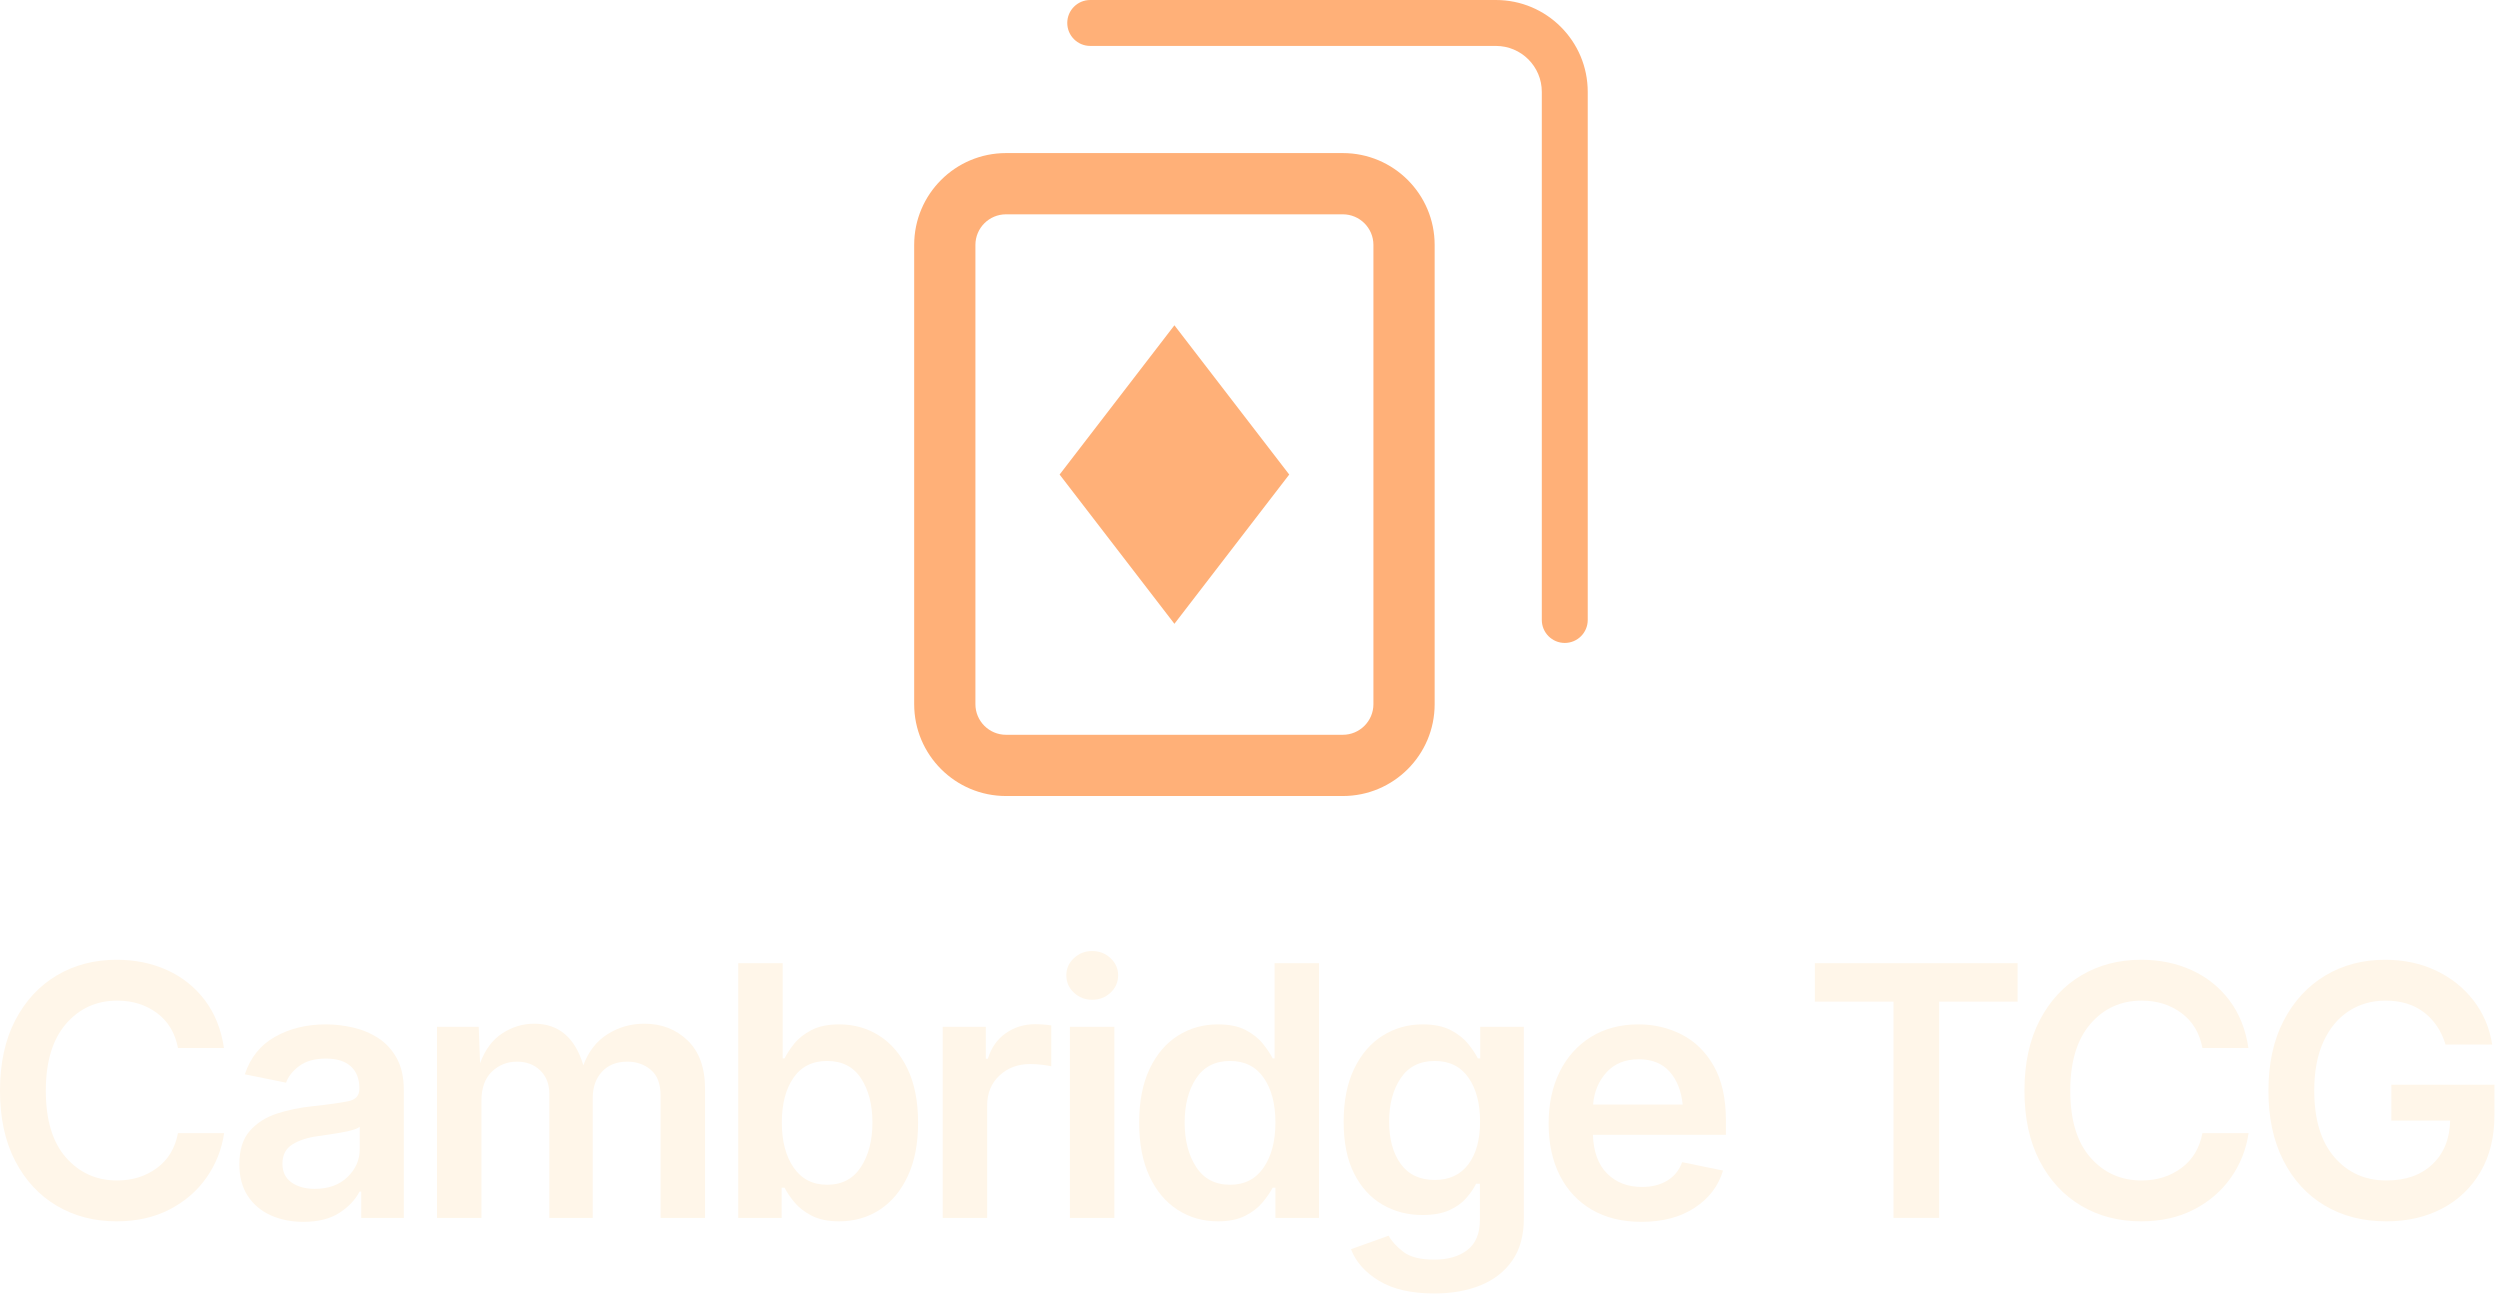
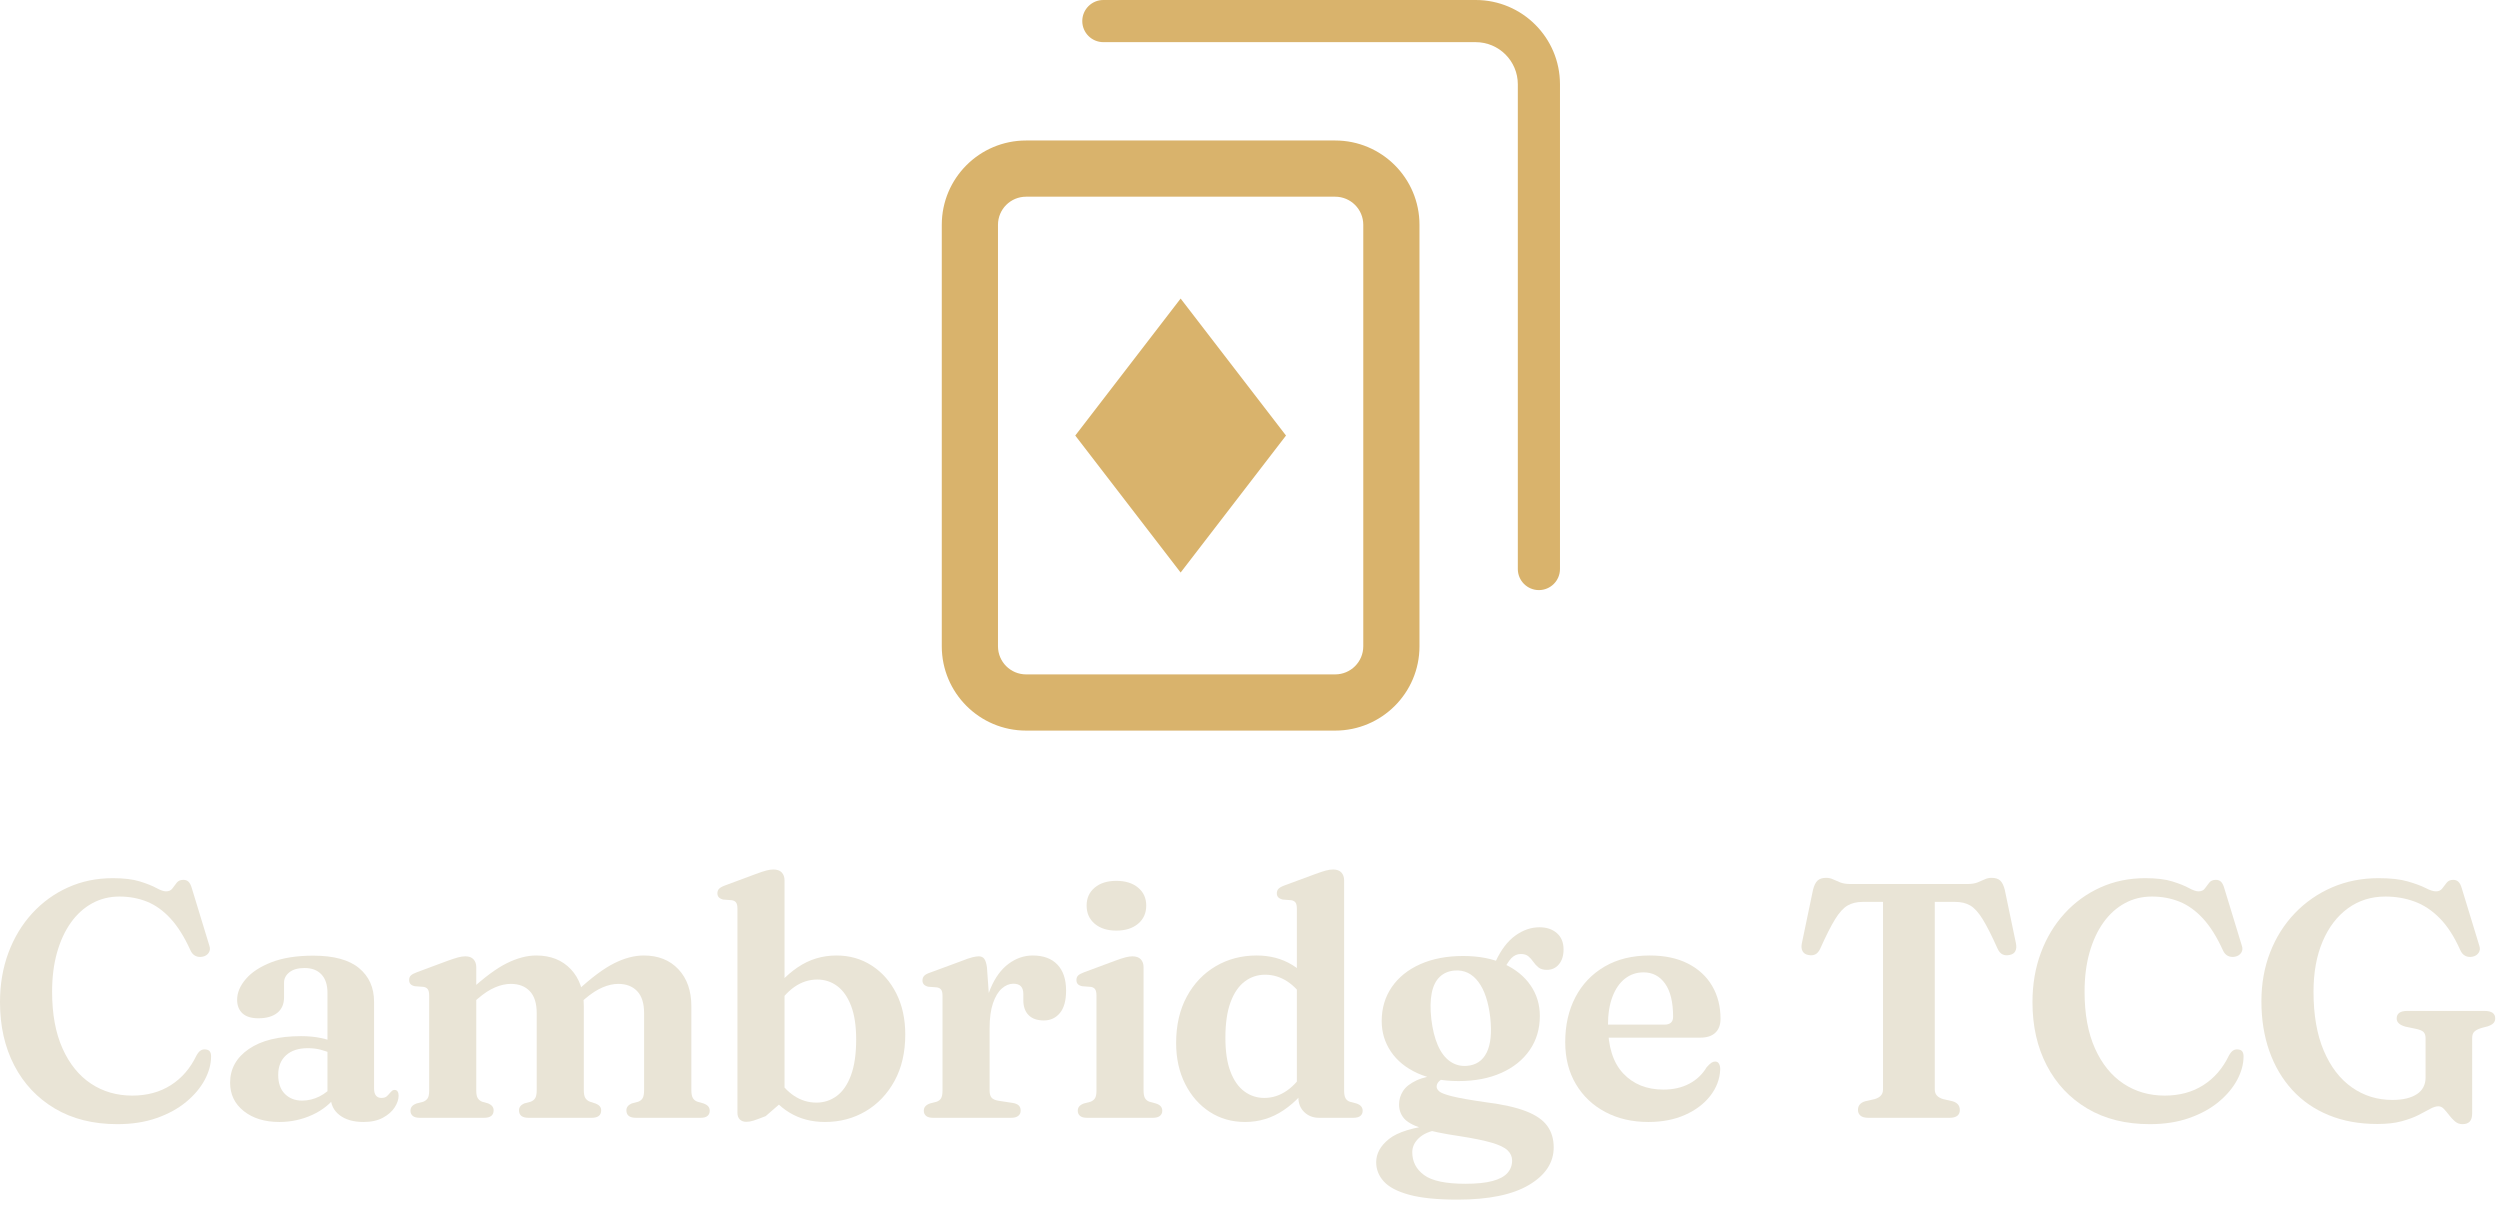
- <svg xmlns="http://www.w3.org/2000/svg" width="402" height="208" viewBox="0 0 402 208">
+ <svg xmlns="http://www.w3.org/2000/svg" width="438" height="211" viewBox="0 0 438 211">
  <g id="cambridge-tcg">
    <g id="mark">
-       <path id="mark-back-card" d="M175.308 0 L240.538 0 C248.696 0 255.308 6.612 255.308 14.769 L255.308 99.692 C255.308 101.731 253.655 103.385 251.615 103.385 C249.576 103.385 247.923 101.731 247.923 99.692 L247.923 14.769 C247.923 10.691 244.617 7.385 240.538 7.385 L175.308 7.385 C173.269 7.385 171.615 5.731 171.615 3.692 C171.615 1.653 173.269 0 175.308 0 Z" fill="#ffb078" />
-       <path id="mark-front-card" d="M161.769 24.615 L215.923 24.615 C224.08 24.615 230.692 31.228 230.692 39.385 L230.692 113.231 C230.692 121.388 224.08 128 215.923 128 L161.769 128 C153.612 128 147 121.388 147 113.231 L147 39.385 C147 31.228 153.612 24.615 161.769 24.615 Z M161.769 34.462 C159.05 34.462 156.846 36.666 156.846 39.385 L156.846 113.231 C156.846 115.95 159.05 118.154 161.769 118.154 L215.923 118.154 C218.642 118.154 220.846 115.95 220.846 113.231 L220.846 39.385 C220.846 36.666 218.642 34.462 215.923 34.462 Z" fill="#ffb078" />
-       <path id="mark-pip" d="M188.846 52.308 L207.308 76.308 L188.846 100.308 L170.385 76.308 Z" fill="#ffb078" />
+       <path id="mark-back-card" d="M193.308 0 L258.538 0 C266.696 0 273.308 6.612 273.308 14.769 L273.308 99.692 C273.308 101.731 271.655 103.385 269.615 103.385 C267.576 103.385 265.923 101.731 265.923 99.692 L265.923 14.769 C265.923 10.691 262.617 7.385 258.538 7.385 L193.308 7.385 C191.269 7.385 189.615 5.731 189.615 3.692 C189.615 1.653 191.269 0 193.308 0 Z" fill="#d9b36c" />
+       <path id="mark-front-card" d="M179.769 24.615 L233.923 24.615 C242.08 24.615 248.692 31.228 248.692 39.385 L248.692 113.231 C248.692 121.388 242.08 128 233.923 128 L179.769 128 C171.612 128 165 121.388 165 113.231 L165 39.385 C165 31.228 171.612 24.615 179.769 24.615 Z M179.769 34.462 C177.05 34.462 174.846 36.666 174.846 39.385 L174.846 113.231 C174.846 115.95 177.05 118.154 179.769 118.154 L233.923 118.154 C236.642 118.154 238.846 115.95 238.846 113.231 L238.846 39.385 C238.846 36.666 236.642 34.462 233.923 34.462 Z" fill="#d9b36c" />
+       <path id="mark-pip" d="M206.846 52.308 L225.308 76.308 L206.846 100.308 L188.385 76.308 Z" fill="#d9b36c" />
    </g>
    <g id="wordmark">
-       <path d="M18.748 196.39 C15.156 196.39 11.949 195.556 9.127 193.888 C6.304 192.22 4.078 189.82 2.447 186.686 C0.816 183.552 0 179.786 0 175.387 C0 170.971 0.82 167.191 2.46 164.048 C4.101 160.905 6.332 158.5 9.154 156.832 C11.976 155.164 15.174 154.33 18.748 154.33 C21.735 154.33 24.452 154.889 26.899 156.007 C29.346 157.125 31.366 158.742 32.96 160.859 C34.555 162.976 35.572 165.528 36.012 168.515 L28.617 168.515 C28.159 166.096 27.032 164.222 25.236 162.893 C23.44 161.565 21.314 160.9 18.858 160.9 C15.504 160.9 12.751 162.151 10.597 164.653 C8.444 167.154 7.367 170.733 7.367 175.387 C7.367 180.097 8.449 183.68 10.611 186.136 C12.774 188.592 15.513 189.82 18.831 189.82 C21.286 189.82 23.417 189.155 25.222 187.827 C27.027 186.498 28.159 184.624 28.617 182.205 L36.039 182.205 C35.654 184.826 34.711 187.208 33.208 189.352 C31.705 191.497 29.726 193.206 27.27 194.479 C24.814 195.753 21.974 196.39 18.748 196.39 Z" fill="#fff6e9" />
-       <path d="M48.769 196.472 C46.827 196.472 45.077 196.119 43.519 195.414 C41.961 194.708 40.733 193.668 39.835 192.294 C38.937 190.919 38.488 189.224 38.488 187.208 C38.488 184.899 39.052 183.108 40.179 181.834 C41.306 180.56 42.763 179.635 44.55 179.057 C46.336 178.48 48.22 178.091 50.199 177.889 C52.875 177.596 54.808 177.326 55.999 177.078 C57.19 176.831 57.786 176.176 57.786 175.113 L57.786 174.975 C57.786 173.472 57.328 172.304 56.412 171.47 C55.495 170.636 54.167 170.219 52.426 170.219 C50.629 170.219 49.2 170.613 48.137 171.401 C47.074 172.189 46.359 173.087 45.993 174.095 L39.368 172.748 C40.266 170.036 41.892 168.02 44.247 166.701 C46.602 165.381 49.319 164.721 52.398 164.721 C53.846 164.721 55.307 164.891 56.783 165.23 C58.258 165.569 59.61 166.137 60.837 166.934 C62.065 167.732 63.055 168.813 63.806 170.178 C64.558 171.543 64.933 173.252 64.933 175.305 L64.933 195.84 L58.088 195.84 L58.088 191.607 L57.814 191.607 C57.135 192.926 56.054 194.067 54.57 195.029 C53.085 195.991 51.152 196.472 48.769 196.472 Z M50.611 191.167 C52.81 191.167 54.565 190.534 55.875 189.27 C57.186 188.005 57.841 186.521 57.841 184.817 L57.841 181.188 C57.511 181.444 56.925 181.669 56.082 181.861 C55.239 182.054 54.345 182.219 53.401 182.356 C52.458 182.494 51.674 182.608 51.051 182.7 C49.438 182.92 48.096 183.36 47.024 184.019 C45.952 184.679 45.416 185.715 45.416 187.126 C45.416 188.445 45.901 189.449 46.873 190.136 C47.844 190.823 49.09 191.167 50.611 191.167 Z" fill="#fff6e9" />
-       <path d="M70.269 195.84 L70.269 165.106 L76.976 165.106 L77.196 170.962 C78.003 168.781 79.198 167.177 80.784 166.151 C82.369 165.125 84.078 164.611 85.91 164.611 C89.832 164.611 92.462 166.838 93.8 171.291 C94.625 169.074 95.926 167.406 97.704 166.288 C99.481 165.17 101.451 164.611 103.614 164.611 C106.381 164.611 108.7 165.509 110.569 167.305 C112.438 169.101 113.373 171.704 113.373 175.113 L113.373 195.84 L106.225 195.84 L106.225 176.212 C106.225 174.306 105.703 172.913 104.659 172.034 C103.614 171.154 102.359 170.714 100.892 170.714 C99.151 170.714 97.786 171.255 96.796 172.336 C95.807 173.417 95.312 174.819 95.312 176.542 L95.312 195.84 L88.33 195.84 L88.33 175.882 C88.33 174.325 87.844 173.074 86.873 172.13 C85.901 171.186 84.655 170.714 83.134 170.714 C81.558 170.714 80.211 171.25 79.093 172.322 C77.975 173.394 77.416 174.957 77.416 177.009 L77.416 195.84 Z" fill="#fff6e9" />
-       <path d="M134.927 196.39 C133.168 196.39 131.706 196.092 130.543 195.496 C129.379 194.901 128.449 194.181 127.752 193.338 C127.056 192.495 126.524 191.707 126.158 190.974 L125.691 190.974 L125.691 195.84 L118.708 195.84 L118.708 154.88 L125.856 154.88 L125.856 170.192 L126.158 170.192 C126.506 169.477 127.019 168.694 127.697 167.842 C128.375 166.989 129.301 166.256 130.474 165.642 C131.647 165.028 133.14 164.721 134.955 164.721 C137.319 164.721 139.458 165.326 141.374 166.536 C143.289 167.745 144.81 169.528 145.937 171.883 C147.064 174.237 147.628 177.119 147.628 180.528 C147.628 183.9 147.073 186.768 145.964 189.132 C144.856 191.497 143.348 193.297 141.442 194.534 C139.536 195.771 137.365 196.39 134.927 196.39 Z M133.003 190.507 C135.385 190.507 137.195 189.559 138.432 187.662 C139.669 185.765 140.288 183.378 140.288 180.501 C140.288 177.642 139.678 175.278 138.46 173.408 C137.241 171.539 135.422 170.604 133.003 170.604 C130.639 170.604 128.834 171.507 127.587 173.312 C126.341 175.117 125.718 177.513 125.718 180.501 C125.718 183.488 126.35 185.902 127.615 187.744 C128.879 189.586 130.675 190.507 133.003 190.507 Z" fill="#fff6e9" />
-       <path d="M151.588 195.84 L151.588 165.106 L158.516 165.106 L158.516 170.247 L158.846 170.247 C159.395 168.469 160.358 167.099 161.732 166.137 C163.107 165.175 164.673 164.694 166.433 164.694 C167.349 164.694 168.22 164.758 169.044 164.886 L169.044 171.456 C168.751 171.383 168.275 171.305 167.615 171.223 C166.955 171.14 166.305 171.099 165.663 171.099 C163.666 171.099 162.012 171.718 160.701 172.955 C159.391 174.192 158.736 175.791 158.736 177.752 L158.736 195.84 Z" fill="#fff6e9" />
-       <path d="M172.043 195.84 L172.043 165.106 L179.19 165.106 L179.19 195.84 Z M175.617 160.763 C174.48 160.763 173.505 160.383 172.689 159.622 C171.873 158.861 171.466 157.931 171.466 156.832 C171.466 155.751 171.873 154.83 172.689 154.069 C173.505 153.308 174.48 152.928 175.617 152.928 C176.771 152.928 177.756 153.308 178.572 154.069 C179.387 154.83 179.795 155.751 179.795 156.832 C179.795 157.931 179.387 158.861 178.572 159.622 C177.756 160.383 176.771 160.763 175.617 160.763 Z" fill="#fff6e9" />
-       <path d="M195.851 196.39 C193.432 196.39 191.265 195.771 189.35 194.534 C187.435 193.297 185.928 191.497 184.828 189.132 C183.728 186.768 183.179 183.9 183.179 180.528 C183.179 177.119 183.738 174.237 184.856 171.883 C185.973 169.528 187.49 167.745 189.405 166.536 C191.32 165.326 193.46 164.721 195.824 164.721 C197.657 164.721 199.155 165.028 200.319 165.642 C201.482 166.256 202.403 166.989 203.081 167.842 C203.759 168.694 204.282 169.477 204.648 170.192 L204.951 170.192 L204.951 154.88 L212.098 154.88 L212.098 195.84 L205.088 195.84 L205.088 190.974 L204.648 190.974 C204.263 191.707 203.723 192.495 203.026 193.338 C202.33 194.181 201.4 194.901 200.236 195.496 C199.072 196.092 197.611 196.39 195.851 196.39 Z M197.803 190.507 C200.131 190.507 201.927 189.586 203.191 187.744 C204.456 185.902 205.088 183.488 205.088 180.501 C205.088 177.513 204.46 175.117 203.205 173.312 C201.95 171.507 200.149 170.604 197.803 170.604 C195.384 170.604 193.561 171.539 192.333 173.408 C191.105 175.278 190.491 177.642 190.491 180.501 C190.491 183.378 191.109 185.765 192.347 187.662 C193.584 189.559 195.402 190.507 197.803 190.507 Z" fill="#fff6e9" />
-       <path d="M230.656 207.991 C226.954 207.991 223.985 207.312 221.749 205.956 C219.513 204.6 218.011 202.905 217.241 200.871 L223.289 198.699 C223.765 199.579 224.549 200.44 225.639 201.283 C226.729 202.126 228.393 202.548 230.628 202.548 C232.846 202.548 234.624 202.03 235.961 200.994 C237.299 199.959 237.968 198.342 237.968 196.142 L237.968 190.342 L237.363 190.342 C236.997 191.075 236.475 191.836 235.797 192.624 C235.118 193.412 234.211 194.067 233.075 194.589 C231.939 195.112 230.482 195.373 228.704 195.373 C226.358 195.373 224.228 194.818 222.313 193.71 C220.398 192.601 218.876 190.938 217.749 188.72 C216.622 186.503 216.059 183.726 216.059 180.391 C216.059 177.037 216.622 174.192 217.749 171.855 C218.876 169.518 220.402 167.745 222.326 166.536 C224.251 165.326 226.395 164.721 228.759 164.721 C230.573 164.721 232.067 165.024 233.24 165.629 C234.413 166.233 235.348 166.962 236.044 167.814 C236.74 168.666 237.272 169.459 237.638 170.192 L238.023 170.192 L238.023 165.106 L245.033 165.106 L245.033 195.922 C245.033 198.671 244.41 200.935 243.164 202.712 C241.918 204.49 240.213 205.814 238.051 206.685 C235.888 207.555 233.423 207.991 230.656 207.991 Z M230.711 189.737 C233.038 189.737 234.834 188.903 236.099 187.236 C237.363 185.568 237.996 183.268 237.996 180.336 C237.996 177.422 237.373 175.071 236.126 173.285 C234.88 171.498 233.075 170.604 230.711 170.604 C228.292 170.604 226.464 171.53 225.227 173.381 C223.99 175.232 223.371 177.55 223.371 180.336 C223.371 183.176 223.994 185.453 225.24 187.167 C226.487 188.88 228.31 189.737 230.711 189.737 Z" fill="#fff6e9" />
-       <path d="M263.948 196.472 C260.851 196.472 258.189 195.822 255.963 194.52 C253.736 193.219 252.022 191.387 250.822 189.022 C249.622 186.658 249.021 183.873 249.021 180.666 C249.021 177.513 249.612 174.741 250.795 172.35 C251.977 169.958 253.653 168.089 255.825 166.742 C257.997 165.395 260.549 164.721 263.481 164.721 C265.974 164.721 268.287 165.267 270.422 166.357 C272.557 167.447 274.275 169.134 275.577 171.415 C276.878 173.697 277.528 176.634 277.528 180.226 L277.528 182.48 L256.141 182.48 C256.233 185.211 256.998 187.291 258.437 188.72 C259.875 190.15 261.74 190.864 264.031 190.864 C265.607 190.864 266.959 190.525 268.086 189.847 C269.213 189.169 270.015 188.179 270.491 186.878 L277.061 188.225 C276.328 190.699 274.812 192.692 272.512 194.204 C270.212 195.716 267.357 196.472 263.948 196.472 Z M256.169 177.614 L270.574 177.614 C270.354 175.415 269.653 173.651 268.471 172.322 C267.288 170.994 265.634 170.329 263.509 170.329 C261.328 170.329 259.6 171.03 258.327 172.432 C257.053 173.834 256.334 175.562 256.169 177.614 Z" fill="#fff6e9" />
-       <path d="M291.828 161.065 L291.828 154.88 L324.431 154.88 L324.431 161.065 L311.813 161.065 L311.813 195.84 L304.473 195.84 L304.473 161.065 Z" fill="#fff6e9" />
-       <path d="M344.281 196.39 C340.689 196.39 337.481 195.556 334.659 193.888 C331.837 192.22 329.61 189.82 327.979 186.686 C326.348 183.552 325.532 179.786 325.532 175.387 C325.532 170.971 326.353 167.191 327.993 164.048 C329.633 160.905 331.864 158.5 334.687 156.832 C337.509 155.164 340.707 154.33 344.281 154.33 C347.268 154.33 349.985 154.889 352.431 156.007 C354.878 157.125 356.898 158.742 358.493 160.859 C360.087 162.976 361.104 165.528 361.544 168.515 L354.15 168.515 C353.691 166.096 352.564 164.222 350.768 162.893 C348.972 161.565 346.846 160.9 344.391 160.9 C341.037 160.9 338.283 162.151 336.13 164.653 C333.976 167.154 332.9 170.733 332.9 175.387 C332.9 180.097 333.981 183.68 336.144 186.136 C338.306 188.592 341.046 189.82 344.363 189.82 C346.819 189.82 348.949 189.155 350.754 187.827 C352.56 186.498 353.691 184.624 354.15 182.205 L361.572 182.205 C361.187 184.826 360.243 187.208 358.74 189.352 C357.238 191.497 355.258 193.206 352.802 194.479 C350.347 195.753 347.506 196.39 344.281 196.39 Z" fill="#fff6e9" />
-       <path d="M383.731 196.39 C379.956 196.39 376.648 195.542 373.807 193.847 C370.966 192.152 368.749 189.733 367.154 186.59 C365.56 183.447 364.763 179.722 364.763 175.415 C364.763 171.017 365.583 167.246 367.223 164.103 C368.863 160.96 371.095 158.545 373.917 156.859 C376.739 155.173 379.937 154.33 383.511 154.33 C386.517 154.33 389.243 154.907 391.689 156.062 C394.136 157.217 396.152 158.82 397.737 160.873 C399.322 162.925 400.326 165.29 400.747 167.965 L393.242 167.965 C392.583 165.784 391.433 164.062 389.792 162.797 C388.152 161.533 386.086 160.9 383.593 160.9 C381.394 160.9 379.429 161.459 377.697 162.577 C375.965 163.695 374.604 165.331 373.615 167.484 C372.625 169.638 372.13 172.263 372.13 175.36 C372.13 179.997 373.207 183.566 375.36 186.067 C377.514 188.569 380.313 189.82 383.758 189.82 C386.837 189.82 389.293 188.954 391.126 187.222 C392.958 185.49 393.911 183.149 393.985 180.198 L384.528 180.198 L384.528 174.425 L401.105 174.425 L401.105 179.346 C401.105 182.846 400.358 185.875 398.864 188.431 C397.37 190.988 395.318 192.954 392.706 194.328 C390.095 195.703 387.103 196.39 383.731 196.39 Z" fill="#fff6e9" />
+       <path d="M36.981 185.073 C36.981 186.439 36.606 187.819 35.855 189.213 C35.104 190.608 34.021 191.89 32.607 193.061 C31.193 194.231 29.472 195.172 27.443 195.884 C25.415 196.596 23.123 196.952 20.568 196.952 C16.335 196.952 12.683 196.04 9.611 194.216 C6.539 192.393 4.169 189.876 2.501 186.668 C0.834 183.459 0 179.768 0 175.594 C0 172.454 0.492 169.562 1.477 166.919 C2.462 164.276 3.847 161.98 5.632 160.029 C7.417 158.079 9.509 156.562 11.908 155.48 C14.307 154.397 16.92 153.856 19.749 153.856 C21.699 153.856 23.284 154.046 24.503 154.427 C25.722 154.807 26.687 155.192 27.399 155.582 C28.111 155.972 28.672 156.167 29.082 156.167 C29.589 156.167 29.964 155.997 30.208 155.655 C30.452 155.314 30.705 154.978 30.969 154.646 C31.232 154.314 31.617 154.149 32.124 154.149 C32.495 154.149 32.797 154.261 33.031 154.485 C33.265 154.709 33.46 155.095 33.616 155.641 L36.688 165.705 C36.844 166.154 36.805 166.558 36.571 166.919 C36.337 167.28 35.986 167.509 35.518 167.607 C35.05 167.704 34.626 167.66 34.245 167.475 C33.865 167.29 33.568 166.953 33.353 166.466 C32.3 164.145 31.139 162.297 29.872 160.922 C28.604 159.547 27.229 158.562 25.746 157.967 C24.264 157.372 22.655 157.074 20.919 157.074 C19.183 157.074 17.593 157.469 16.15 158.259 C14.707 159.049 13.463 160.176 12.42 161.638 C11.376 163.101 10.567 164.852 9.991 166.89 C9.416 168.928 9.128 171.215 9.128 173.751 C9.128 177.671 9.738 180.987 10.957 183.698 C12.176 186.409 13.839 188.462 15.945 189.857 C18.052 191.252 20.46 191.949 23.172 191.949 C25.766 191.949 28.019 191.339 29.93 190.12 C31.842 188.901 33.334 187.18 34.406 184.956 C34.66 184.488 34.923 184.176 35.196 184.02 C35.469 183.864 35.772 183.815 36.103 183.874 C36.415 183.913 36.64 184.035 36.776 184.24 C36.913 184.444 36.981 184.722 36.981 185.073 Z" fill="#e9e4d6" />
+       <path d="M57.929 192.095 L57.929 191.481 L57.373 191.334 L57.373 173.926 C57.373 172.542 57.022 171.474 56.32 170.723 C55.618 169.972 54.633 169.596 53.365 169.596 C52.214 169.596 51.327 169.845 50.703 170.342 C50.078 170.84 49.766 171.44 49.766 172.142 L49.766 174.716 C49.766 175.906 49.371 176.818 48.581 177.452 C47.792 178.086 46.685 178.403 45.261 178.403 C44.032 178.403 43.106 178.115 42.481 177.54 C41.857 176.964 41.545 176.169 41.545 175.155 C41.545 173.926 42.052 172.717 43.067 171.527 C44.081 170.338 45.578 169.357 47.557 168.587 C49.537 167.817 51.98 167.431 54.886 167.431 C58.475 167.431 61.147 168.158 62.903 169.611 C64.658 171.064 65.536 173.029 65.536 175.506 L65.536 190.72 C65.536 191.266 65.648 191.676 65.872 191.949 C66.097 192.222 66.414 192.358 66.823 192.358 C67.252 192.358 67.574 192.256 67.789 192.051 C68.003 191.846 68.189 191.646 68.345 191.451 C68.462 191.315 68.579 191.198 68.696 191.1 C68.813 191.003 68.959 190.954 69.135 190.954 C69.369 190.954 69.544 191.047 69.661 191.232 C69.778 191.417 69.837 191.656 69.837 191.949 C69.837 192.612 69.608 193.3 69.149 194.011 C68.691 194.723 68.003 195.328 67.087 195.825 C66.17 196.323 65.039 196.571 63.693 196.571 C61.937 196.571 60.538 196.172 59.494 195.372 C58.451 194.572 57.929 193.48 57.929 192.095 Z M40.316 189.696 C40.316 187.258 41.409 185.288 43.593 183.786 C45.778 182.284 48.83 181.533 52.751 181.533 C54.018 181.533 55.164 181.641 56.188 181.855 C57.212 182.07 58.095 182.352 58.836 182.704 L58.192 184.635 C57.529 184.322 56.852 184.079 56.159 183.903 C55.467 183.728 54.721 183.64 53.921 183.64 C52.302 183.64 51.034 184.054 50.117 184.883 C49.201 185.712 48.742 186.858 48.742 188.321 C48.742 189.764 49.132 190.876 49.913 191.656 C50.693 192.436 51.697 192.827 52.926 192.827 C53.979 192.827 54.994 192.583 55.969 192.095 C56.944 191.607 57.763 190.935 58.427 190.076 L59.07 191.803 C57.978 193.324 56.525 194.499 54.711 195.328 C52.897 196.157 50.976 196.571 48.947 196.571 C46.392 196.571 44.315 195.938 42.715 194.67 C41.116 193.402 40.316 191.744 40.316 189.696 Z" fill="#e9e4d6" />
+       <path d="M83.441 169.45 L83.441 191.071 C83.441 191.676 83.529 192.119 83.705 192.402 C83.88 192.685 84.144 192.895 84.495 193.031 L85.548 193.324 C86.172 193.597 86.484 193.997 86.484 194.523 C86.484 195.401 85.928 195.84 84.816 195.84 L73.552 195.84 C72.987 195.84 72.572 195.728 72.309 195.504 C72.046 195.279 71.914 194.982 71.914 194.611 C71.914 194.299 72.002 194.041 72.177 193.836 C72.353 193.631 72.626 193.46 72.997 193.324 L74.138 193.031 C74.489 192.895 74.752 192.69 74.928 192.417 C75.103 192.144 75.191 191.695 75.191 191.071 L75.191 174.424 C75.191 173.917 75.113 173.551 74.957 173.327 C74.801 173.102 74.557 172.961 74.225 172.902 L72.675 172.785 C72.324 172.707 72.07 172.581 71.914 172.405 C71.758 172.229 71.68 171.995 71.68 171.703 C71.68 171.371 71.778 171.108 71.973 170.913 C72.168 170.718 72.528 170.523 73.055 170.328 L78.409 168.338 C79.17 168.065 79.779 167.865 80.238 167.739 C80.696 167.612 81.13 167.548 81.54 167.548 C82.164 167.548 82.637 167.724 82.959 168.075 C83.28 168.426 83.441 168.884 83.441 169.45 Z M82.534 175.974 L81.189 174.57 L82.33 173.546 C84.807 171.264 86.957 169.669 88.781 168.763 C90.604 167.856 92.326 167.402 93.945 167.402 C96.48 167.402 98.504 168.207 100.016 169.816 C101.527 171.425 102.283 173.585 102.283 176.296 L102.283 190.983 C102.283 191.627 102.376 192.095 102.561 192.388 C102.746 192.68 103.024 192.895 103.395 193.031 L104.389 193.353 C105.014 193.607 105.326 193.997 105.326 194.523 C105.326 195.401 104.77 195.84 103.658 195.84 L92.599 195.84 C91.487 195.84 90.931 195.401 90.931 194.523 C90.931 193.997 91.234 193.597 91.838 193.324 L92.95 193.031 C93.321 192.895 93.594 192.68 93.769 192.388 C93.945 192.095 94.032 191.627 94.032 190.983 L94.032 177.496 C94.032 175.779 93.628 174.497 92.818 173.648 C92.009 172.8 90.902 172.376 89.498 172.376 C88.62 172.376 87.698 172.581 86.733 172.99 C85.767 173.4 84.768 174.053 83.734 174.95 Z M101.376 175.974 L100.001 174.57 L101.171 173.546 C103.648 171.264 105.794 169.669 107.608 168.763 C109.422 167.856 111.148 167.402 112.786 167.402 C115.322 167.402 117.346 168.207 118.857 169.816 C120.369 171.425 121.125 173.585 121.125 176.296 L121.125 190.983 C121.125 191.627 121.217 192.1 121.403 192.402 C121.588 192.705 121.866 192.914 122.236 193.031 L123.26 193.324 C123.631 193.46 123.904 193.631 124.08 193.836 C124.255 194.041 124.343 194.299 124.343 194.611 C124.343 194.982 124.216 195.279 123.963 195.504 C123.709 195.728 123.299 195.84 122.734 195.84 L111.411 195.84 C110.299 195.84 109.744 195.401 109.744 194.523 C109.744 193.997 110.056 193.597 110.68 193.324 L111.792 193.031 C112.162 192.895 112.43 192.68 112.596 192.388 C112.762 192.095 112.845 191.627 112.845 190.983 L112.845 177.496 C112.845 175.779 112.44 174.497 111.631 173.648 C110.821 172.8 109.714 172.376 108.31 172.376 C107.452 172.376 106.54 172.581 105.574 172.99 C104.609 173.4 103.6 174.053 102.546 174.95 Z" fill="#e9e4d6" />
+       <path d="M137.45 154.236 L137.45 192.68 L134.144 195.547 C133.149 195.938 132.432 196.201 131.994 196.337 C131.555 196.474 131.14 196.542 130.75 196.542 C130.282 196.542 129.907 196.406 129.624 196.133 C129.341 195.86 129.2 195.469 129.2 194.962 L129.2 159.21 C129.2 158.703 129.122 158.342 128.965 158.128 C128.809 157.913 128.566 157.776 128.234 157.718 L126.683 157.601 C126.332 157.503 126.079 157.367 125.923 157.191 C125.767 157.016 125.689 156.791 125.689 156.518 C125.689 156.187 125.786 155.919 125.981 155.714 C126.176 155.509 126.537 155.309 127.064 155.114 L132.418 153.125 C133.198 152.832 133.817 152.627 134.276 152.51 C134.734 152.393 135.139 152.335 135.49 152.335 C136.153 152.335 136.645 152.51 136.967 152.861 C137.289 153.212 137.45 153.671 137.45 154.236 Z M135.753 176.823 L134.407 175.126 C135.968 172.707 137.762 170.815 139.791 169.45 C141.819 168.085 144.072 167.402 146.549 167.402 C148.851 167.402 150.913 167.992 152.737 169.172 C154.561 170.352 155.994 171.981 157.038 174.058 C158.081 176.135 158.603 178.53 158.603 181.241 C158.603 184.361 157.979 187.068 156.731 189.36 C155.482 191.651 153.795 193.426 151.669 194.684 C149.543 195.942 147.163 196.571 144.53 196.571 C142.19 196.571 140.112 196.02 138.299 194.918 C136.485 193.816 134.992 192.222 133.822 190.135 L135.87 188.409 C136.845 190.008 137.933 191.203 139.132 191.993 C140.332 192.783 141.634 193.178 143.038 193.178 C144.364 193.178 145.554 192.788 146.608 192.007 C147.661 191.227 148.49 190.018 149.094 188.379 C149.699 186.741 150.001 184.654 150.001 182.118 C150.001 179.739 149.704 177.774 149.109 176.223 C148.514 174.672 147.705 173.517 146.681 172.756 C145.657 171.995 144.491 171.615 143.184 171.615 C141.761 171.615 140.429 172.044 139.191 172.902 C137.952 173.761 136.806 175.067 135.753 176.823 Z" fill="#e9e4d6" />
+       <path d="M172.325 180.334 C172.325 177.486 172.729 175.102 173.539 173.18 C174.348 171.259 175.406 169.816 176.713 168.85 C178.02 167.885 179.424 167.402 180.926 167.402 C182.799 167.402 184.242 167.934 185.256 168.997 C186.27 170.06 186.778 171.576 186.778 173.546 C186.778 175.301 186.417 176.613 185.695 177.481 C184.973 178.349 184.037 178.783 182.886 178.783 C181.716 178.783 180.824 178.471 180.209 177.847 C179.595 177.223 179.288 176.355 179.288 175.243 L179.288 174.16 C179.288 173.556 179.146 173.102 178.864 172.8 C178.581 172.498 178.137 172.347 177.532 172.347 C176.83 172.347 176.162 172.624 175.528 173.18 C174.894 173.736 174.377 174.59 173.978 175.74 C173.578 176.891 173.378 178.364 173.378 180.158 Z M172.91 169.45 L173.378 176.004 L173.378 191.071 C173.378 191.617 173.49 192.027 173.714 192.3 C173.939 192.573 174.353 192.758 174.958 192.856 L177.445 193.236 C177.913 193.314 178.259 193.46 178.483 193.675 C178.708 193.89 178.82 194.192 178.82 194.582 C178.82 194.972 178.678 195.279 178.395 195.504 C178.113 195.728 177.698 195.84 177.152 195.84 L163.489 195.84 C162.923 195.84 162.509 195.728 162.245 195.504 C161.982 195.279 161.851 194.982 161.851 194.611 C161.851 194.299 161.938 194.041 162.114 193.836 C162.289 193.631 162.562 193.46 162.933 193.324 L164.074 193.031 C164.425 192.914 164.688 192.714 164.864 192.432 C165.04 192.149 165.127 191.695 165.127 191.071 L165.127 174.482 C165.127 173.975 165.049 173.614 164.893 173.4 C164.737 173.185 164.493 173.049 164.162 172.99 L162.611 172.873 C162.26 172.776 162.007 172.639 161.851 172.464 C161.694 172.288 161.616 172.064 161.616 171.791 C161.616 171.459 161.714 171.186 161.909 170.971 C162.104 170.757 162.465 170.562 162.992 170.386 L168.229 168.455 C169.204 168.065 169.921 167.817 170.379 167.709 C170.837 167.602 171.203 167.548 171.476 167.548 C171.905 167.548 172.227 167.695 172.442 167.987 C172.656 168.28 172.812 168.767 172.91 169.45 Z" fill="#e9e4d6" />
+       <path d="M200.353 169.45 L200.353 191.071 C200.353 191.676 200.441 192.124 200.616 192.417 C200.792 192.709 201.055 192.914 201.406 193.031 L202.489 193.324 C202.879 193.441 203.166 193.607 203.352 193.821 C203.537 194.036 203.63 194.299 203.63 194.611 C203.63 194.982 203.493 195.279 203.22 195.504 C202.947 195.728 202.528 195.84 201.962 195.84 L190.464 195.84 C189.898 195.84 189.484 195.728 189.221 195.504 C188.957 195.279 188.826 194.982 188.826 194.611 C188.826 194.299 188.913 194.041 189.089 193.836 C189.264 193.631 189.538 193.46 189.908 193.324 L191.049 193.031 C191.4 192.895 191.664 192.69 191.839 192.417 C192.015 192.144 192.102 191.695 192.102 191.071 L192.102 174.424 C192.102 173.917 192.024 173.551 191.868 173.327 C191.712 173.102 191.468 172.961 191.137 172.902 L189.586 172.785 C189.235 172.707 188.982 172.581 188.826 172.405 C188.67 172.229 188.592 171.995 188.592 171.703 C188.592 171.371 188.689 171.108 188.884 170.913 C189.079 170.718 189.44 170.523 189.967 170.328 L195.321 168.338 C196.101 168.046 196.725 167.841 197.193 167.724 C197.661 167.607 198.061 167.548 198.393 167.548 C199.056 167.548 199.548 167.724 199.87 168.075 C200.192 168.426 200.353 168.884 200.353 169.45 Z M195.584 163.043 C194.004 163.043 192.741 162.643 191.795 161.843 C190.849 161.044 190.376 159.98 190.376 158.654 C190.376 157.347 190.849 156.299 191.795 155.509 C192.741 154.719 194.004 154.324 195.584 154.324 C197.164 154.324 198.432 154.719 199.387 155.509 C200.343 156.299 200.821 157.347 200.821 158.654 C200.821 159.98 200.343 161.044 199.387 161.843 C198.432 162.643 197.164 163.043 195.584 163.043 Z" fill="#e9e4d6" />
+       <path d="M227.474 190.896 L227.211 190.749 L227.211 159.21 C227.211 158.703 227.133 158.342 226.977 158.128 C226.821 157.913 226.577 157.776 226.245 157.718 L224.724 157.601 C224.354 157.503 224.09 157.367 223.934 157.191 C223.778 157.016 223.7 156.791 223.7 156.518 C223.7 156.187 223.798 155.919 223.993 155.714 C224.188 155.509 224.549 155.309 225.075 155.114 L230.459 153.125 C231.2 152.852 231.804 152.652 232.272 152.525 C232.741 152.398 233.17 152.335 233.56 152.335 C234.203 152.335 234.686 152.51 235.008 152.861 C235.33 153.212 235.491 153.671 235.491 154.236 L235.491 191.071 C235.491 191.676 235.574 192.124 235.739 192.417 C235.905 192.709 236.164 192.914 236.515 193.031 L237.627 193.324 C237.997 193.441 238.275 193.607 238.46 193.821 C238.646 194.036 238.738 194.299 238.738 194.611 C238.738 194.982 238.607 195.279 238.343 195.504 C238.08 195.728 237.656 195.84 237.071 195.84 L231.102 195.84 C230.068 195.84 229.205 195.508 228.513 194.845 C227.82 194.182 227.474 193.314 227.474 192.241 Z M206.058 182.733 C206.058 179.612 206.682 176.901 207.931 174.599 C209.179 172.298 210.871 170.523 213.007 169.275 C215.142 168.026 217.527 167.402 220.16 167.402 C222.501 167.402 224.573 167.948 226.377 169.04 C228.181 170.133 229.678 171.732 230.868 173.839 L228.82 175.536 C227.845 173.936 226.753 172.741 225.543 171.952 C224.334 171.162 223.037 170.767 221.652 170.767 C220.326 170.767 219.136 171.162 218.083 171.952 C217.029 172.741 216.201 173.951 215.596 175.579 C214.991 177.208 214.689 179.29 214.689 181.826 C214.689 184.205 214.981 186.171 215.567 187.721 C216.152 189.272 216.961 190.432 217.995 191.203 C219.029 191.973 220.199 192.358 221.506 192.358 C222.93 192.358 224.261 191.924 225.499 191.056 C226.738 190.188 227.874 188.877 228.908 187.121 L230.254 188.818 C228.713 191.237 226.923 193.134 224.885 194.509 C222.847 195.884 220.599 196.571 218.141 196.571 C215.82 196.571 213.753 195.981 211.939 194.801 C210.125 193.621 208.691 191.988 207.638 189.901 C206.585 187.814 206.058 185.424 206.058 182.733 Z" fill="#e9e4d6" />
+       <path d="M260.359 193.119 C257.629 192.729 255.659 192.383 254.449 192.08 C253.24 191.778 252.479 191.49 252.167 191.217 C251.855 190.944 251.699 190.671 251.699 190.398 C251.699 190.067 251.821 189.769 252.065 189.506 C252.309 189.243 252.733 188.974 253.338 188.701 L252.694 188.233 C250.763 188.428 249.246 188.784 248.144 189.301 C247.042 189.818 246.262 190.437 245.804 191.159 C245.346 191.881 245.116 192.661 245.116 193.499 C245.116 194.416 245.389 195.211 245.936 195.884 C246.482 196.557 247.52 197.147 249.051 197.654 C250.583 198.161 252.821 198.629 255.766 199.058 C258.146 199.429 260.003 199.809 261.339 200.199 C262.676 200.589 263.607 201.038 264.133 201.545 C264.66 202.052 264.923 202.647 264.923 203.33 C264.923 204.169 264.65 204.895 264.104 205.509 C263.558 206.124 262.685 206.592 261.486 206.914 C260.286 207.236 258.701 207.397 256.731 207.397 C253.299 207.397 250.89 206.889 249.505 205.875 C248.12 204.861 247.428 203.525 247.428 201.867 C247.428 200.95 247.813 200.126 248.583 199.395 C249.354 198.663 250.48 198.171 251.963 197.917 L251.494 197.04 C247.574 197.508 244.863 198.341 243.361 199.541 C241.859 200.741 241.108 202.101 241.108 203.622 C241.108 204.89 241.557 206.017 242.454 207.002 C243.351 207.987 244.838 208.762 246.916 209.328 C248.993 209.893 251.806 210.176 255.356 210.176 C260.818 210.176 264.992 209.318 267.878 207.601 C270.765 205.885 272.208 203.691 272.208 201.019 C272.208 199.556 271.833 198.302 271.082 197.259 C270.331 196.215 269.088 195.357 267.352 194.684 C265.616 194.011 263.285 193.49 260.359 193.119 Z M261.061 170.474 L263.022 170.767 C263.724 169.323 264.314 168.358 264.792 167.87 C265.27 167.383 265.821 167.139 266.445 167.139 C267.01 167.139 267.454 167.275 267.776 167.548 C268.098 167.821 268.386 168.143 268.639 168.514 C268.893 168.884 269.195 169.211 269.546 169.494 C269.897 169.777 270.385 169.918 271.009 169.918 C271.887 169.918 272.594 169.591 273.13 168.938 C273.666 168.285 273.935 167.422 273.935 166.349 C273.935 165.12 273.545 164.164 272.764 163.482 C271.984 162.799 270.97 162.458 269.722 162.458 C268.239 162.458 266.825 162.945 265.479 163.92 C264.133 164.896 262.992 166.388 262.056 168.397 Z M269.78 177.993 C269.78 176.004 269.239 174.219 268.156 172.639 C267.074 171.059 265.528 169.806 263.519 168.88 C261.51 167.953 259.121 167.49 256.351 167.49 C253.484 167.49 250.978 167.968 248.832 168.923 C246.686 169.879 245.024 171.215 243.844 172.932 C242.664 174.648 242.074 176.638 242.074 178.9 C242.074 180.87 242.615 182.655 243.697 184.254 C244.78 185.854 246.331 187.112 248.349 188.028 C250.368 188.945 252.762 189.403 255.532 189.403 C258.399 189.403 260.901 188.926 263.036 187.97 C265.172 187.014 266.83 185.678 268.01 183.962 C269.19 182.245 269.78 180.256 269.78 177.993 Z M254.888 170.035 C256.546 169.918 257.916 170.576 258.999 172.01 C260.081 173.444 260.779 175.526 261.091 178.256 C261.383 180.929 261.174 182.981 260.462 184.415 C259.75 185.849 258.584 186.624 256.965 186.741 C255.873 186.819 254.893 186.551 254.025 185.936 C253.157 185.322 252.45 184.386 251.904 183.128 C251.358 181.87 250.978 180.334 250.763 178.52 C250.568 176.745 250.592 175.238 250.836 174 C251.08 172.761 251.548 171.81 252.24 171.147 C252.933 170.484 253.815 170.113 254.888 170.035 Z" fill="#e9e4d6" />
+       <path d="M301.436 178.491 C301.436 179.544 301.134 180.358 300.529 180.933 C299.925 181.509 299.047 181.797 297.896 181.797 L279.611 181.797 L279.611 179.515 L291.606 179.515 C292.62 179.515 293.127 179.056 293.127 178.139 C293.127 175.584 292.659 173.648 291.723 172.332 C290.787 171.015 289.529 170.357 287.949 170.357 C286.72 170.357 285.637 170.723 284.701 171.454 C283.765 172.186 283.034 173.239 282.507 174.614 C281.98 175.989 281.717 177.642 281.717 179.573 C281.717 183.337 282.604 186.166 284.379 188.058 C286.154 189.95 288.505 190.896 291.43 190.896 C293.147 190.896 294.654 190.554 295.951 189.872 C297.248 189.189 298.267 188.223 299.008 186.975 C299.359 186.585 299.642 186.322 299.856 186.185 C300.071 186.049 300.286 185.98 300.5 185.98 C300.812 185.98 301.041 186.122 301.188 186.405 C301.334 186.687 301.397 187.034 301.378 187.443 C301.3 189.082 300.72 190.598 299.637 191.993 C298.555 193.387 297.082 194.499 295.219 195.328 C293.356 196.157 291.216 196.571 288.797 196.571 C285.969 196.571 283.458 195.991 281.264 194.831 C279.069 193.67 277.348 192.041 276.1 189.945 C274.851 187.848 274.227 185.395 274.227 182.587 C274.227 179.602 274.822 176.974 276.012 174.702 C277.202 172.429 278.903 170.645 281.117 169.348 C283.331 168.051 285.969 167.402 289.031 167.402 C291.645 167.402 293.878 167.875 295.731 168.821 C297.584 169.767 298.998 171.074 299.973 172.741 C300.949 174.409 301.436 176.325 301.436 178.491 Z" fill="#e9e4d6" />
+       <path d="M324.228 154.88 L344.649 154.88 C345.39 154.88 345.995 154.787 346.463 154.602 C346.931 154.417 347.351 154.236 347.721 154.061 C348.092 153.885 348.492 153.797 348.921 153.797 C349.584 153.797 350.086 153.954 350.427 154.266 C350.769 154.578 351.037 155.114 351.232 155.875 L353.192 165.266 C353.309 165.832 353.27 166.295 353.075 166.656 C352.88 167.017 352.539 167.236 352.051 167.314 C351.603 167.412 351.203 167.378 350.852 167.212 C350.501 167.046 350.208 166.71 349.974 166.203 C348.96 163.94 348.092 162.224 347.37 161.053 C346.648 159.883 345.927 159.083 345.205 158.654 C344.483 158.225 343.596 158.011 342.543 158.011 L338.973 158.011 L338.973 190.866 C338.973 191.315 339.1 191.676 339.354 191.949 C339.607 192.222 339.968 192.427 340.436 192.563 L342.104 192.944 C342.942 193.197 343.362 193.704 343.362 194.465 C343.362 195.382 342.757 195.84 341.548 195.84 L327.329 195.84 C326.705 195.84 326.246 195.713 325.954 195.46 C325.661 195.206 325.515 194.875 325.515 194.465 C325.515 193.704 325.934 193.197 326.773 192.944 L328.441 192.563 C328.909 192.427 329.27 192.222 329.523 191.949 C329.777 191.676 329.904 191.315 329.904 190.866 L329.904 158.011 L326.334 158.011 C325.3 158.011 324.418 158.225 323.686 158.654 C322.955 159.083 322.228 159.883 321.507 161.053 C320.785 162.224 319.917 163.94 318.903 166.203 C318.669 166.71 318.376 167.046 318.025 167.212 C317.674 167.378 317.274 167.412 316.826 167.314 C316.357 167.236 316.021 167.017 315.816 166.656 C315.611 166.295 315.568 165.832 315.685 165.266 L317.645 155.875 C317.84 155.114 318.108 154.578 318.449 154.266 C318.791 153.954 319.293 153.797 319.956 153.797 C320.385 153.797 320.785 153.885 321.156 154.061 C321.526 154.236 321.946 154.417 322.414 154.602 C322.882 154.787 323.486 154.88 324.228 154.88 Z" fill="#e9e4d6" />
+       <path d="M393.07 185.073 C393.07 186.439 392.694 187.819 391.943 189.213 C391.192 190.608 390.11 191.89 388.696 193.061 C387.282 194.231 385.56 195.172 383.532 195.884 C381.503 196.596 379.212 196.952 376.656 196.952 C372.424 196.952 368.772 196.04 365.7 194.216 C362.628 192.393 360.258 189.876 358.59 186.668 C356.923 183.459 356.089 179.768 356.089 175.594 C356.089 172.454 356.581 169.562 357.566 166.919 C358.551 164.276 359.936 161.98 361.721 160.029 C363.505 158.079 365.597 156.562 367.996 155.48 C370.395 154.397 373.009 153.856 375.837 153.856 C377.788 153.856 379.372 154.046 380.592 154.427 C381.811 154.807 382.776 155.192 383.488 155.582 C384.2 155.972 384.761 156.167 385.17 156.167 C385.677 156.167 386.053 155.997 386.297 155.655 C386.54 155.314 386.794 154.978 387.057 154.646 C387.321 154.314 387.706 154.149 388.213 154.149 C388.584 154.149 388.886 154.261 389.12 154.485 C389.354 154.709 389.549 155.095 389.705 155.641 L392.777 165.705 C392.933 166.154 392.894 166.558 392.66 166.919 C392.426 167.28 392.075 167.509 391.607 167.607 C391.139 167.704 390.715 167.66 390.334 167.475 C389.954 167.29 389.656 166.953 389.442 166.466 C388.389 164.145 387.228 162.297 385.96 160.922 C384.692 159.547 383.317 158.562 381.835 157.967 C380.353 157.372 378.743 157.074 377.008 157.074 C375.272 157.074 373.682 157.469 372.239 158.259 C370.795 159.049 369.552 160.176 368.508 161.638 C367.465 163.101 366.655 164.852 366.08 166.89 C365.505 168.928 365.217 171.215 365.217 173.751 C365.217 177.671 365.826 180.987 367.045 183.698 C368.265 186.409 369.927 188.462 372.034 189.857 C374.14 191.252 376.549 191.949 379.26 191.949 C381.854 191.949 384.107 191.339 386.019 190.12 C387.93 188.901 389.422 187.18 390.495 184.956 C390.749 184.488 391.012 184.176 391.285 184.02 C391.558 183.864 391.86 183.815 392.192 183.874 C392.504 183.913 392.728 184.035 392.865 184.24 C393.001 184.444 393.07 184.722 393.07 185.073 Z" fill="#e9e4d6" />
+       <path d="M433.123 195.05 C433.123 195.713 432.981 196.196 432.699 196.498 C432.416 196.801 431.991 196.952 431.426 196.952 C430.919 196.952 430.48 196.791 430.109 196.469 C429.739 196.147 429.397 195.781 429.085 195.372 C428.773 194.962 428.471 194.601 428.178 194.289 C427.886 193.977 427.564 193.821 427.213 193.821 C426.784 193.821 426.291 193.977 425.735 194.289 C425.179 194.601 424.497 194.962 423.687 195.372 C422.878 195.781 421.893 196.142 420.732 196.454 C419.572 196.766 418.163 196.923 416.505 196.923 C413.345 196.923 410.507 196.406 407.991 195.372 C405.475 194.338 403.344 192.866 401.598 190.954 C399.852 189.043 398.516 186.775 397.59 184.152 C396.663 181.528 396.2 178.617 396.2 175.419 C396.2 172.317 396.712 169.455 397.736 166.832 C398.76 164.208 400.204 161.926 402.066 159.985 C403.929 158.045 406.104 156.538 408.591 155.465 C411.077 154.392 413.784 153.856 416.709 153.856 C418.816 153.856 420.528 154.046 421.844 154.427 C423.161 154.807 424.199 155.192 424.96 155.582 C425.721 155.972 426.325 156.167 426.774 156.167 C427.262 156.167 427.632 155.997 427.886 155.655 C428.139 155.314 428.398 154.978 428.661 154.646 C428.924 154.314 429.31 154.149 429.817 154.149 C430.168 154.149 430.465 154.261 430.709 154.485 C430.953 154.709 431.153 155.095 431.309 155.641 L434.381 165.705 C434.537 166.154 434.498 166.558 434.264 166.919 C434.03 167.28 433.679 167.509 433.211 167.607 C432.742 167.704 432.318 167.66 431.938 167.475 C431.557 167.29 431.26 166.953 431.045 166.466 C429.992 164.106 428.793 162.243 427.447 160.878 C426.101 159.512 424.628 158.537 423.029 157.952 C421.43 157.367 419.723 157.074 417.909 157.074 C415.432 157.074 413.247 157.762 411.355 159.137 C409.463 160.512 407.986 162.448 406.923 164.944 C405.86 167.441 405.328 170.377 405.328 173.751 C405.328 177.827 405.928 181.275 407.128 184.093 C408.327 186.912 409.971 189.052 412.058 190.515 C414.145 191.978 416.505 192.709 419.138 192.709 C420.074 192.709 420.903 192.622 421.625 192.446 C422.346 192.271 422.956 192.017 423.453 191.685 C423.951 191.354 424.326 190.944 424.58 190.457 C424.833 189.969 424.96 189.423 424.96 188.818 L424.96 181.884 C424.96 181.416 424.843 181.06 424.609 180.816 C424.375 180.573 423.916 180.382 423.234 180.246 L421.42 179.866 C420.932 179.729 420.557 179.544 420.293 179.31 C420.03 179.076 419.899 178.783 419.899 178.432 C419.899 178.003 420.05 177.676 420.352 177.452 C420.654 177.228 421.118 177.115 421.742 177.115 L435.288 177.115 C435.931 177.115 436.404 177.228 436.707 177.452 C437.009 177.676 437.16 177.993 437.16 178.403 C437.16 178.754 437.058 179.037 436.853 179.251 C436.648 179.466 436.322 179.651 435.873 179.807 L434.761 180.1 C434.196 180.275 433.781 180.485 433.518 180.729 C433.254 180.972 433.123 181.358 433.123 181.884 Z" fill="#e9e4d6" />
    </g>
  </g>
</svg>
